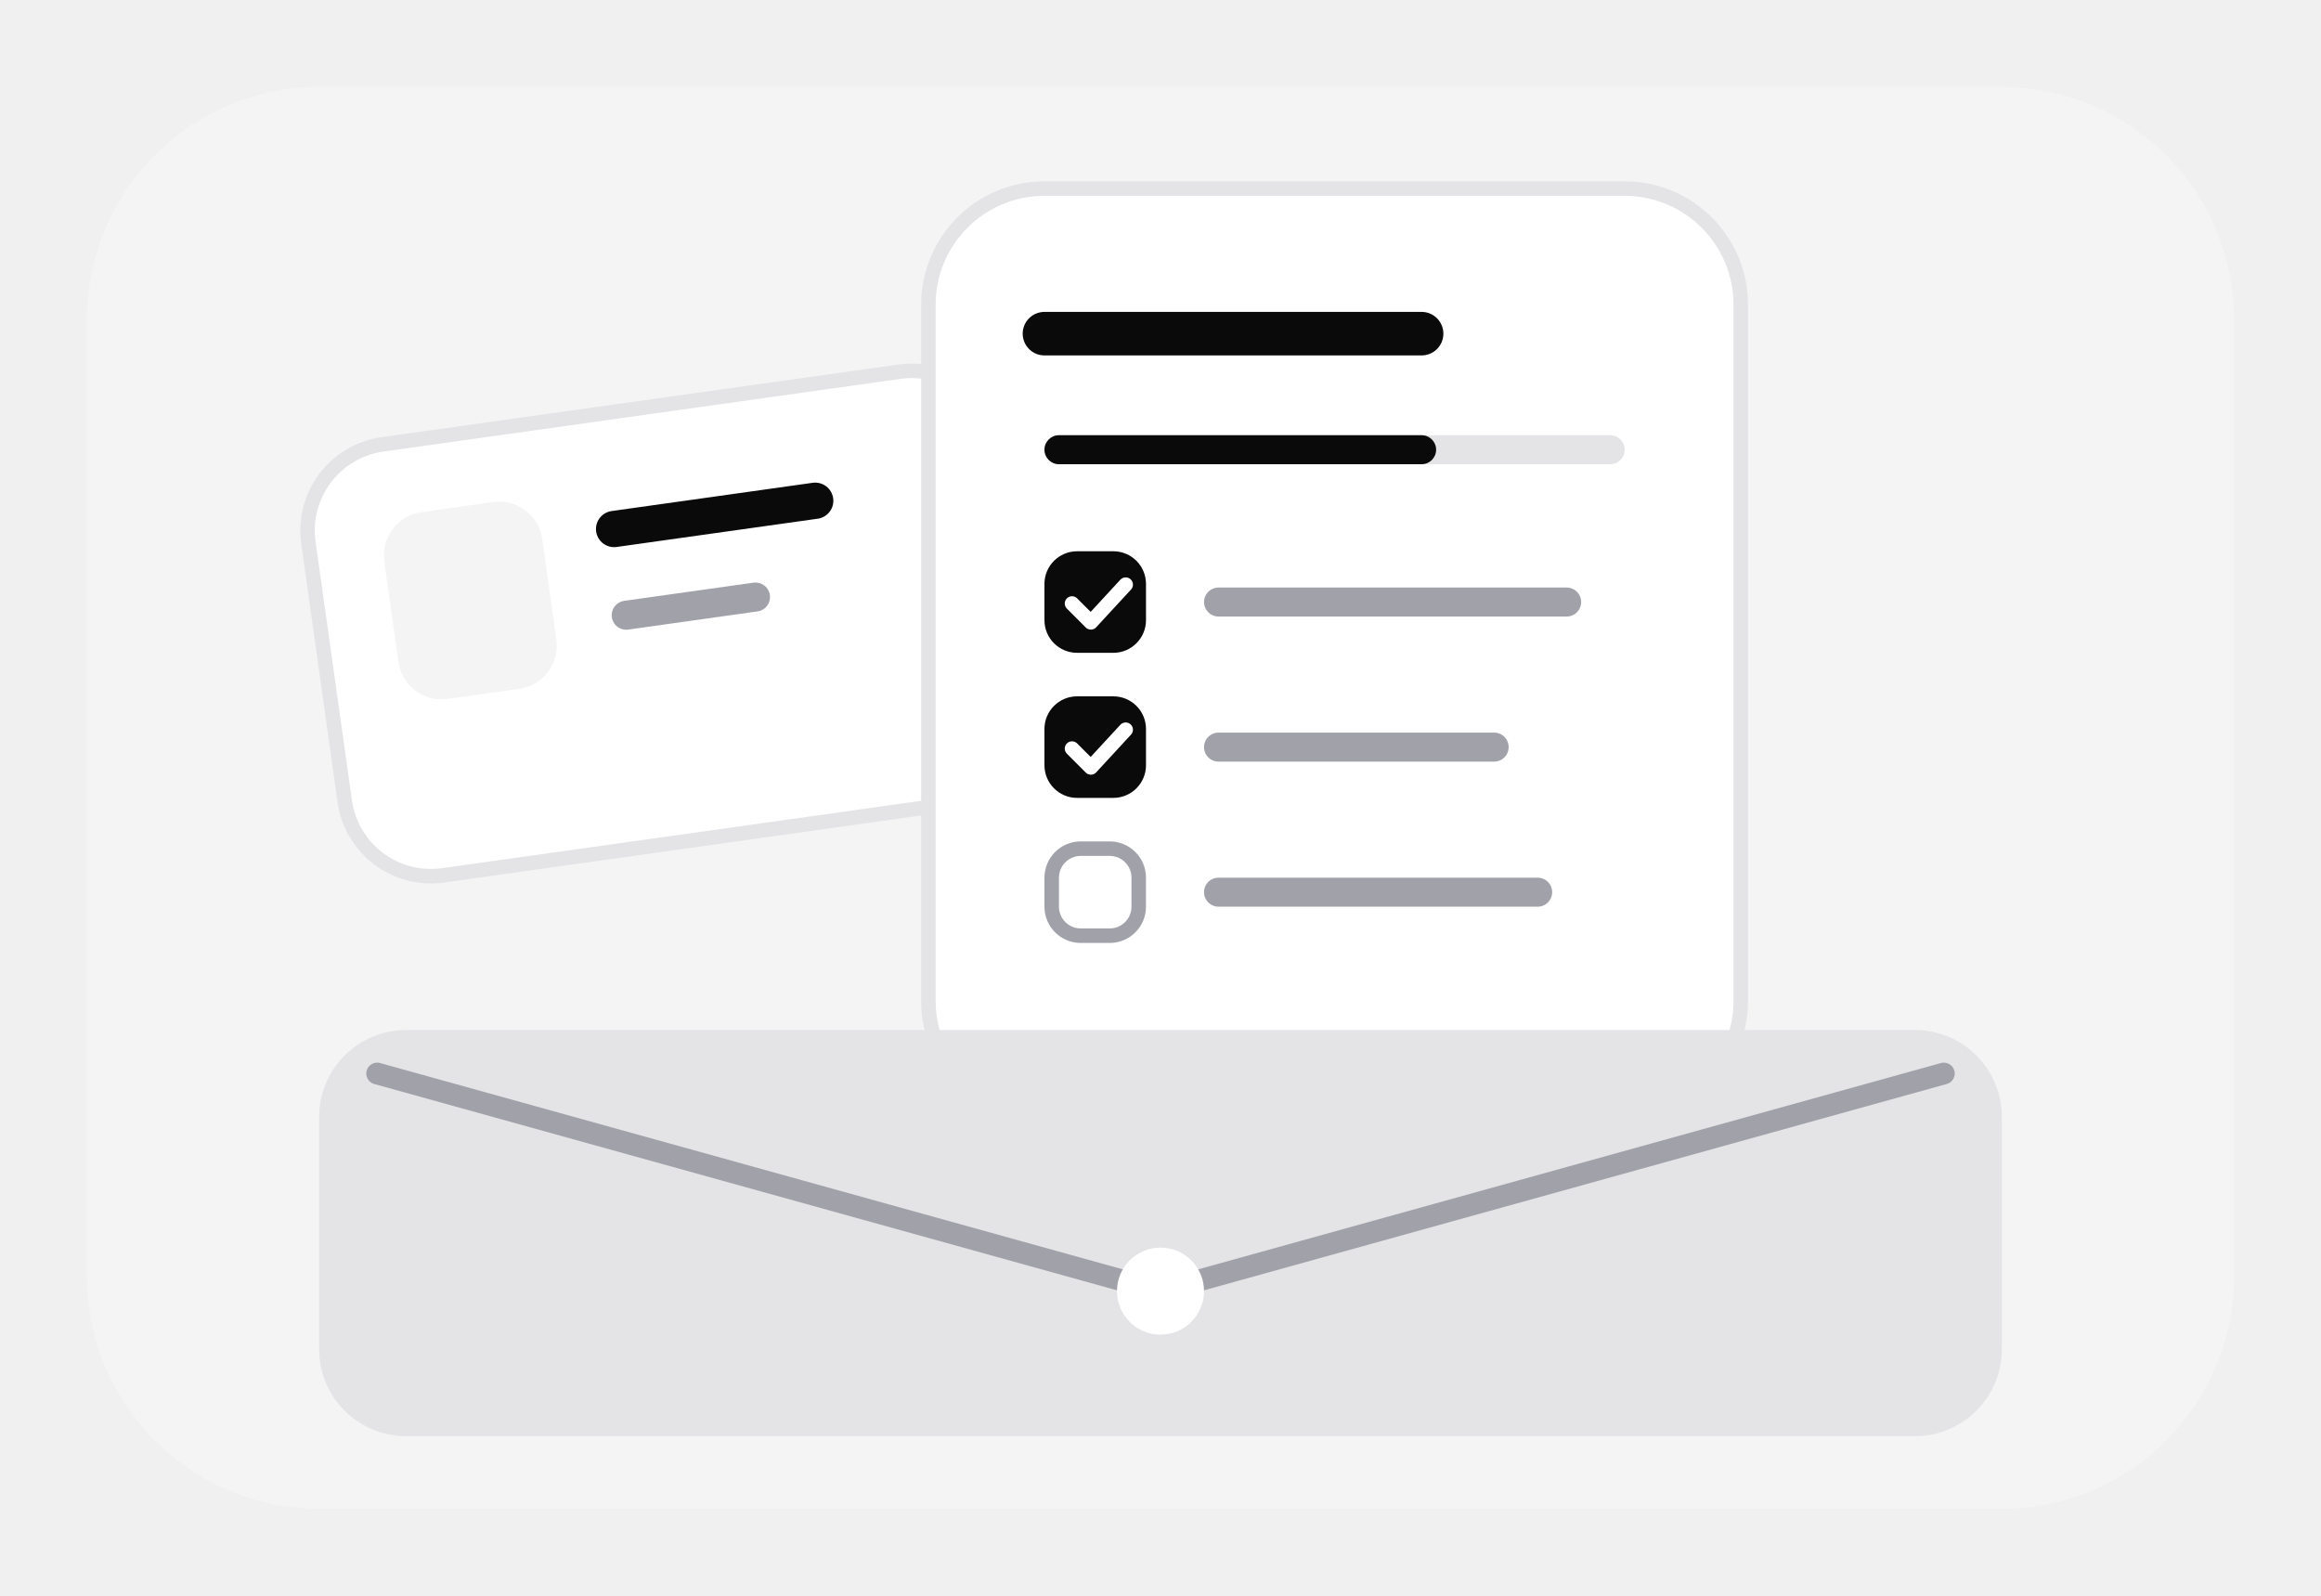
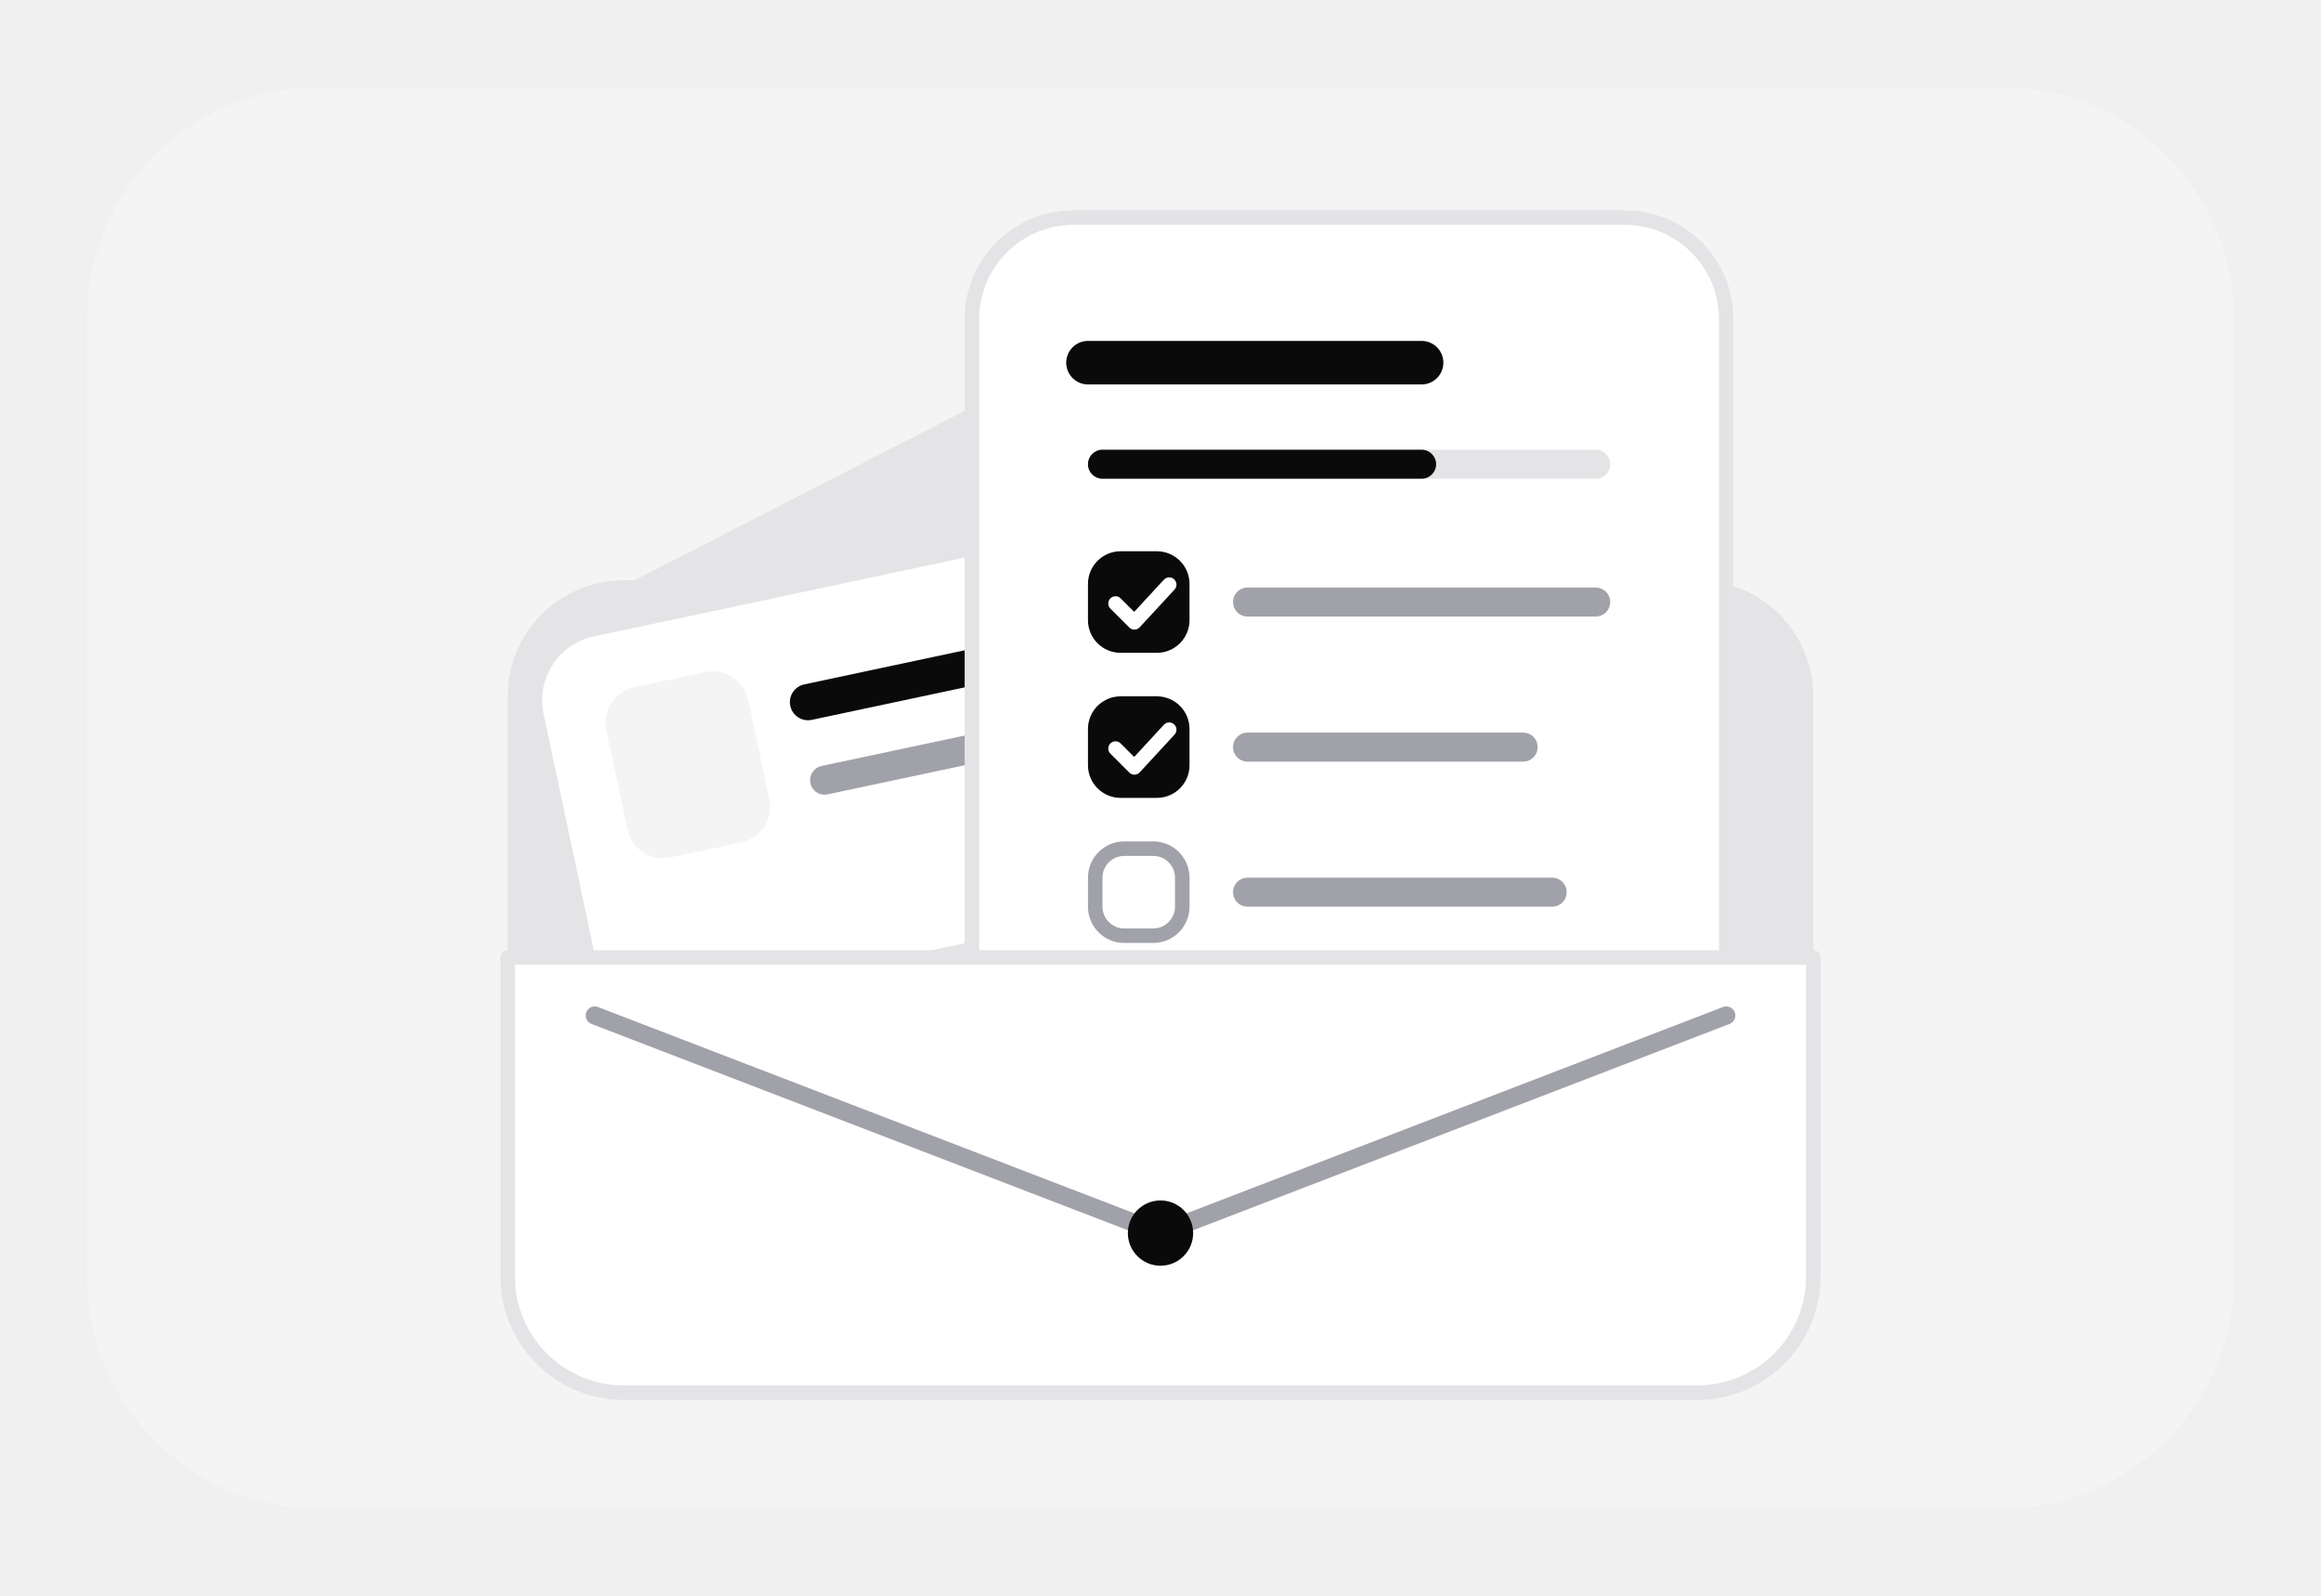
- <svg xmlns="http://www.w3.org/2000/svg" viewBox="0 0 320 220" role="img" aria-label="An envelope with an ID card and a pre-employment checklist">
+ <svg xmlns="http://www.w3.org/2000/svg" viewBox="0 0 320 220" role="img" aria-label="An open envelope holding an ID card and a pre-employment checklist">
  <rect x="12" y="12" width="296" height="196" rx="32" fill="#F4F4F5" />
-   <g transform="rotate(-8 92 82)">
-     <rect x="44" y="56" width="96" height="60" rx="12" fill="#FFFFFF" stroke="#E4E4E7" stroke-width="2" />
-     <rect x="54" y="66" width="22" height="26" rx="6" fill="#F4F4F5" />
-     <path d="M86 72H114" stroke="#0A0A0A" stroke-width="5" stroke-linecap="round" stroke-linejoin="round" fill="none" />
-     <path d="M86 84H104" stroke="#A1A1AA" stroke-width="4" stroke-linecap="round" stroke-linejoin="round" fill="none" />
+   <path d="M78 86L152 48a16 16 0 0 1 16 0L242 86z" fill="#E4E4E7" stroke="#E4E4E7" stroke-width="2" stroke-linejoin="round" />
+   <rect x="70" y="80" width="180" height="112" rx="16" fill="#E4E4E7" />
+   <g transform="rotate(-12 116 104)">
+     <rect x="76" y="80" width="84" height="54" rx="10" fill="#FFFFFF" stroke="#E4E4E7" stroke-width="2" />
+     <rect x="85" y="89" width="20" height="24" rx="5" fill="#F4F4F5" />
+     <path d="M113 96H145" stroke="#0A0A0A" stroke-width="5" stroke-linecap="round" fill="none" />
+     <path d="M113 107H133" stroke="#A1A1AA" stroke-width="4" stroke-linecap="round" fill="none" />
  </g>
-   <rect x="128" y="26" width="112" height="128" rx="16" fill="#FFFFFF" stroke="#E4E4E7" stroke-width="2" />
-   <path d="M144 46H196" stroke="#0A0A0A" stroke-width="6" stroke-linecap="round" stroke-linejoin="round" fill="none" />
-   <rect x="144" y="60" width="80" height="4" rx="2" fill="#E4E4E7" />
-   <rect x="144" y="60" width="54" height="4" rx="2" fill="#0A0A0A" />
-   <rect x="144" y="76" width="14" height="14" rx="4.5" fill="#0A0A0A" />
-   <path d="M147.8 83.2l2.6 2.6 4.8-5.2" stroke="#FFFFFF" stroke-width="2" stroke-linecap="round" stroke-linejoin="round" fill="none" />
-   <path d="M168 83H216" stroke="#A1A1AA" stroke-width="4" stroke-linecap="round" stroke-linejoin="round" fill="none" />
-   <rect x="144" y="96" width="14" height="14" rx="4.5" fill="#0A0A0A" />
-   <path d="M147.8 103.2l2.6 2.6 4.8-5.2" stroke="#FFFFFF" stroke-width="2" stroke-linecap="round" stroke-linejoin="round" fill="none" />
-   <path d="M168 103H206" stroke="#A1A1AA" stroke-width="4" stroke-linecap="round" stroke-linejoin="round" fill="none" />
-   <rect x="145" y="117" width="12" height="12" rx="4" fill="none" stroke="#A1A1AA" stroke-width="2" />
-   <path d="M168 123H212" stroke="#A1A1AA" stroke-width="4" stroke-linecap="round" stroke-linejoin="round" fill="none" />
-   <path d="M56 142h208a12 12 0 0 1 12 12v32a12 12 0 0 1-12 12H56a12 12 0 0 1-12-12v-32a12 12 0 0 1 12-12z" fill="#E4E4E7" />
-   <path d="M52 148L160 178L268 148" stroke="#A1A1AA" stroke-width="3" stroke-linecap="round" stroke-linejoin="round" fill="none" />
-   <circle cx="160" cy="178" r="6" fill="#FFFFFF" />
+   <rect x="134" y="30" width="104" height="134" rx="14" fill="#FFFFFF" stroke="#E4E4E7" stroke-width="2" />
+   <path d="M150 50H196" stroke="#0A0A0A" stroke-width="6" stroke-linecap="round" fill="none" />
+   <rect x="150" y="62" width="72" height="4" rx="2" fill="#E4E4E7" />
+   <rect x="150" y="62" width="48" height="4" rx="2" fill="#0A0A0A" />
+   <rect x="150" y="76" width="14" height="14" rx="4.5" fill="#0A0A0A" />
+   <path d="M153.8 83.2l2.6 2.6 4.8-5.2" stroke="#FFFFFF" stroke-width="2" stroke-linecap="round" stroke-linejoin="round" fill="none" />
+   <path d="M172 83H220" stroke="#A1A1AA" stroke-width="4" stroke-linecap="round" fill="none" />
+   <rect x="150" y="96" width="14" height="14" rx="4.5" fill="#0A0A0A" />
+   <path d="M153.8 103.2l2.6 2.6 4.8-5.2" stroke="#FFFFFF" stroke-width="2" stroke-linecap="round" stroke-linejoin="round" fill="none" />
+   <path d="M172 103H210" stroke="#A1A1AA" stroke-width="4" stroke-linecap="round" fill="none" />
+   <rect x="151" y="117" width="12" height="12" rx="4" fill="none" stroke="#A1A1AA" stroke-width="2" />
+   <path d="M172 123H214" stroke="#A1A1AA" stroke-width="4" stroke-linecap="round" fill="none" />
+   <path d="M70 132H250V176a16 16 0 0 1-16 16H86a16 16 0 0 1-16-16z" fill="#FFFFFF" stroke="#E4E4E7" stroke-width="2" stroke-linejoin="round" />
+   <path d="M82 140L160 170L238 140" stroke="#A1A1AA" stroke-width="2.5" stroke-linecap="round" stroke-linejoin="round" fill="none" />
+   <circle cx="160" cy="170" r="4.5" fill="#0A0A0A" />
</svg>
